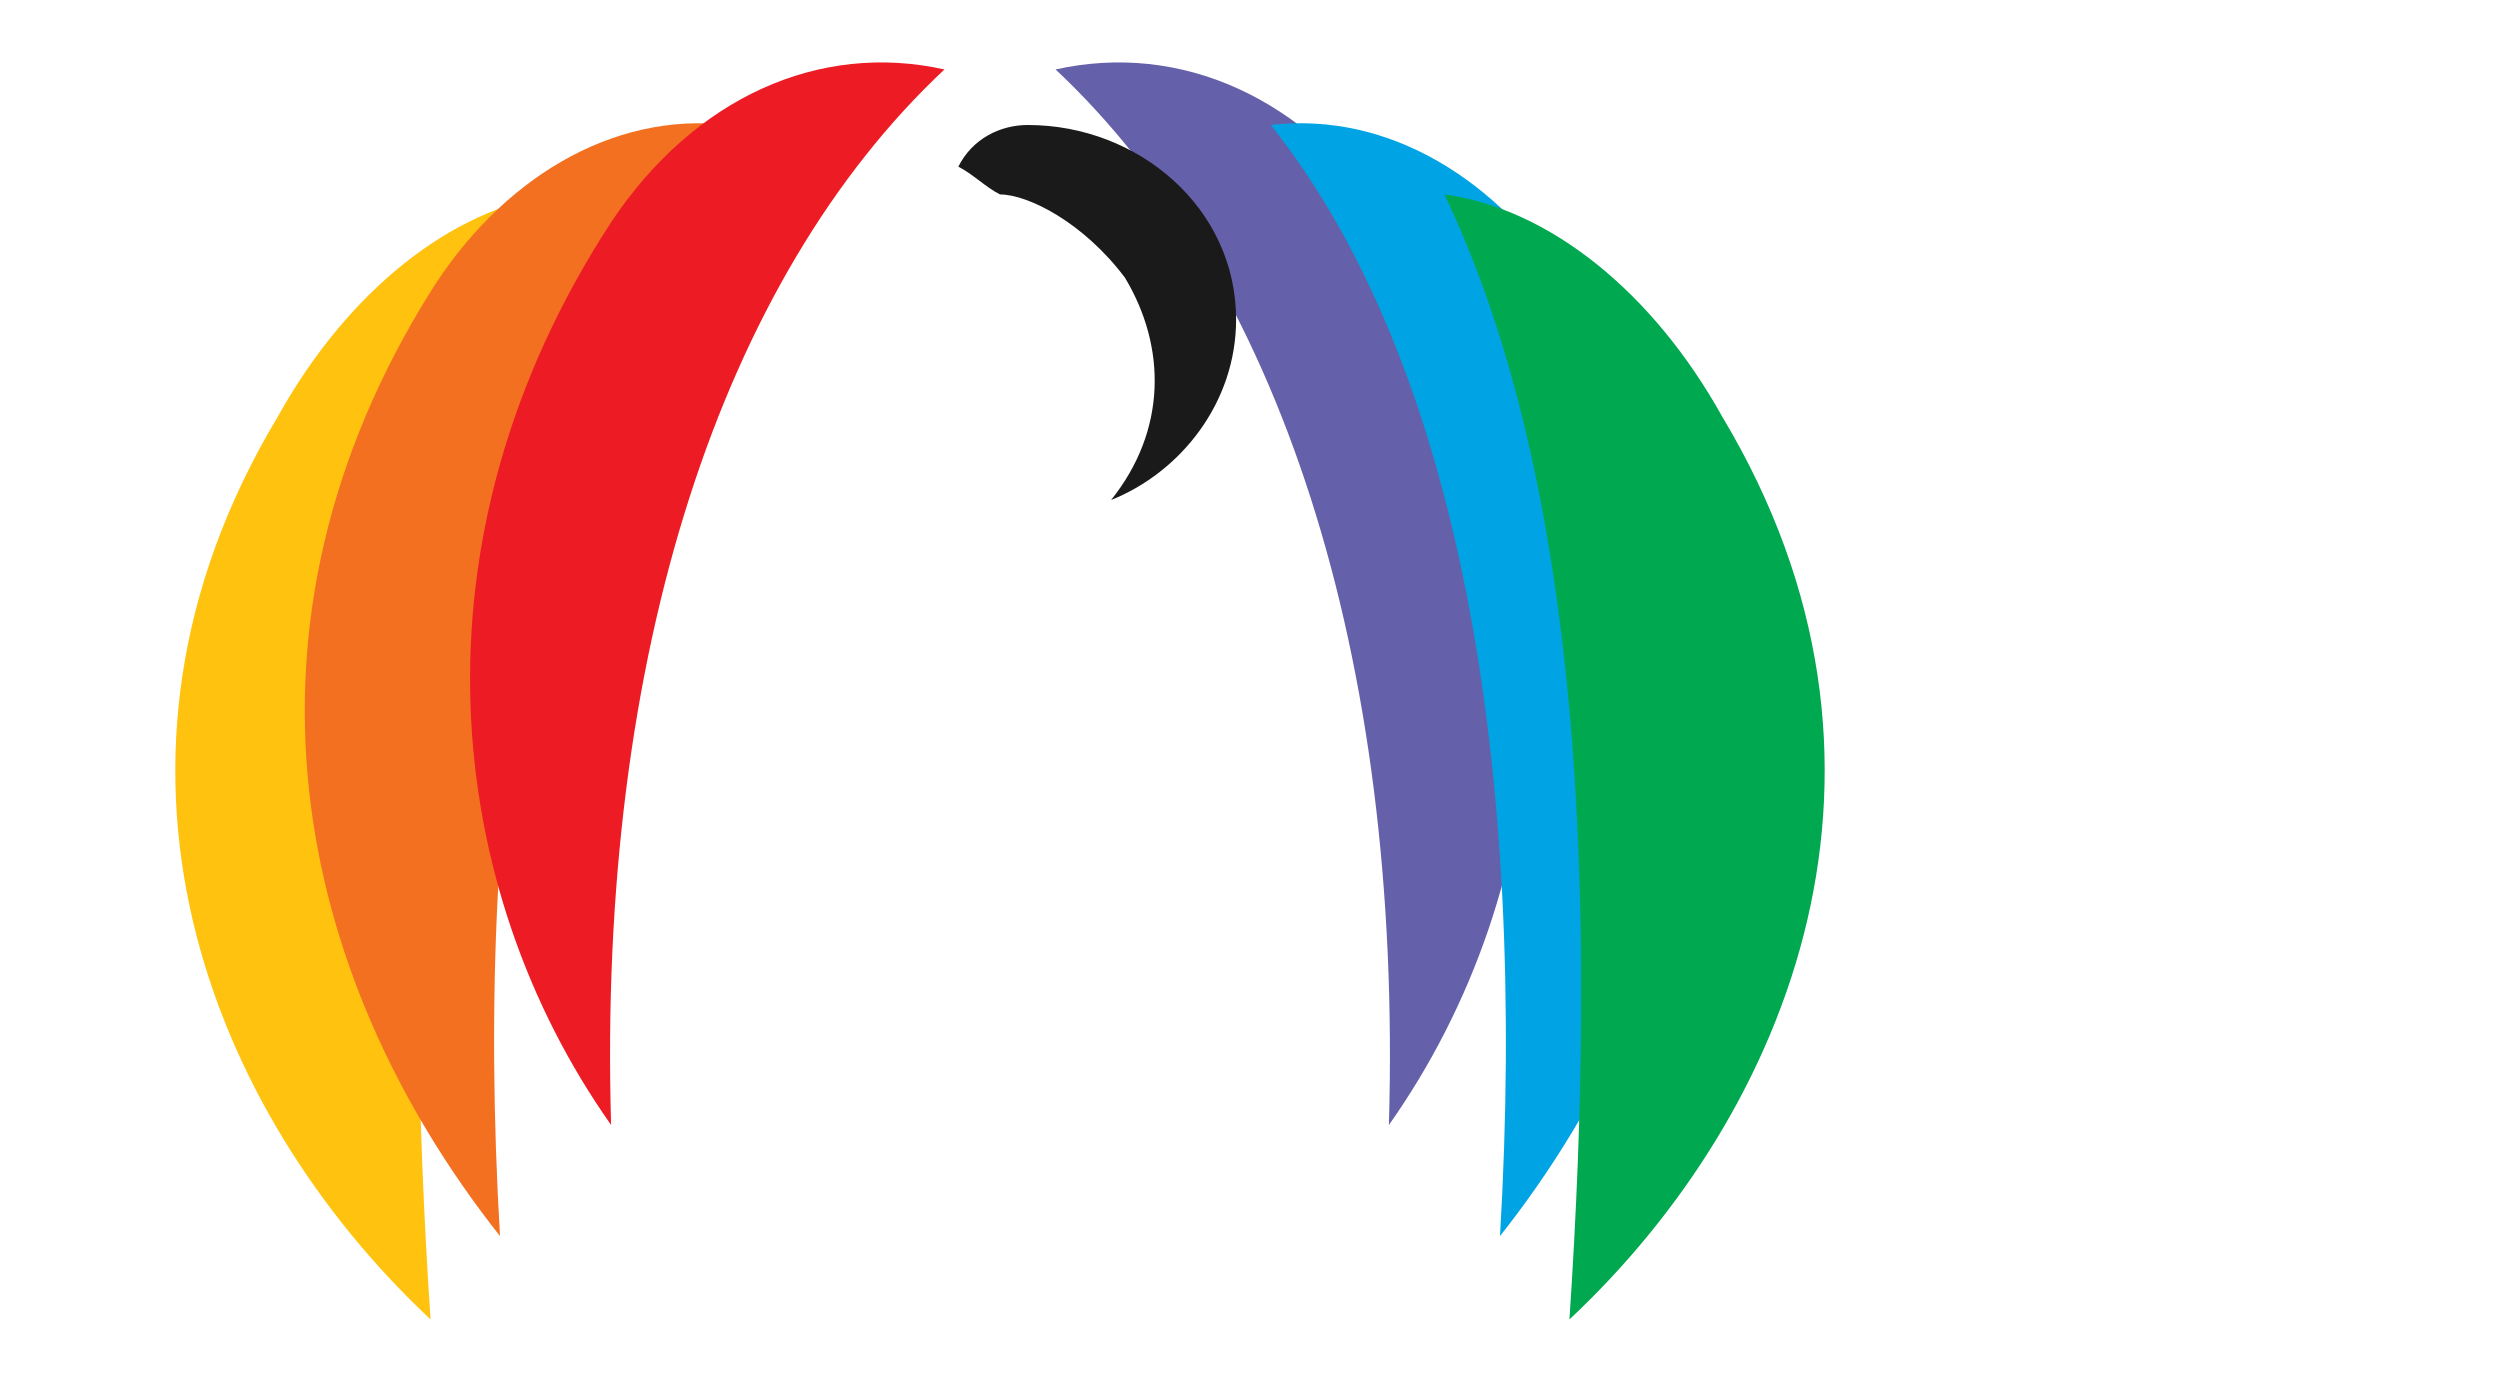
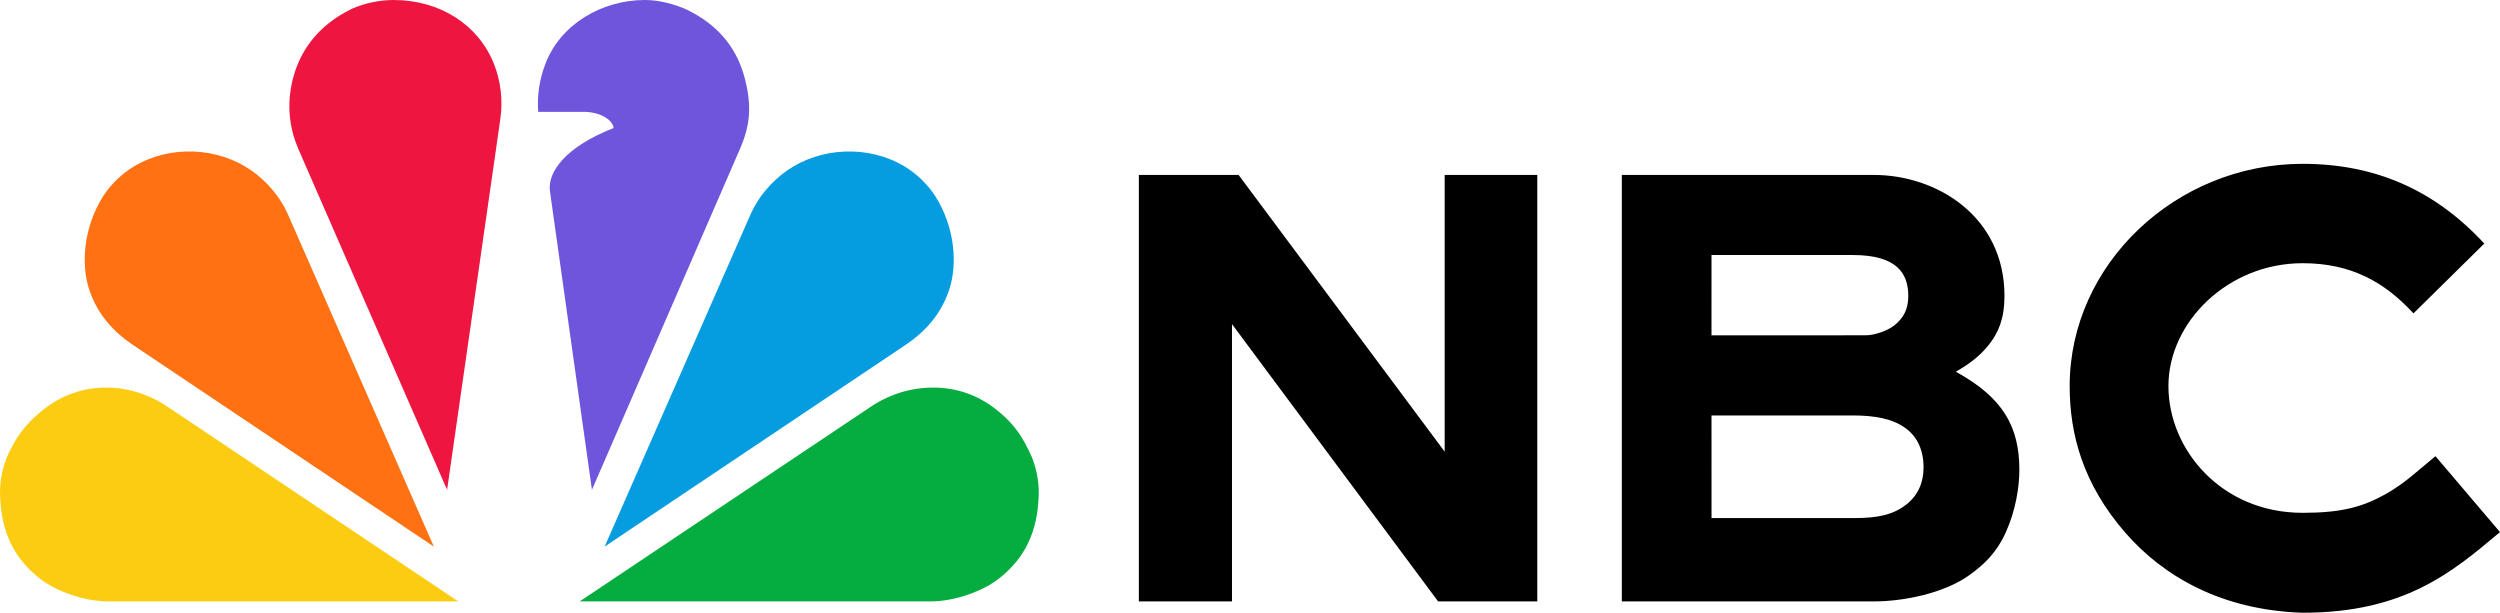
- <svg xmlns="http://www.w3.org/2000/svg" viewBox="0 0 360 200" width="360" height="200">
-   <path d="M62,190 C30,160 10,110 40,60 C50,42 65,30 80,28 C60,70 58,130 62,190 Z" fill="#FFC20E" />
-   <path d="M72,178 C42,140 32,90 62,42 C72,26 88,16 105,18 C78,52 68,110 72,178 Z" fill="#F37021" />
-   <path d="M88,162 C64,128 58,78 88,32 C100,14 118,6 136,10 C104,40 86,94 88,162 Z" fill="#ED1C24" />
-   <path d="M152,10 C170,6 188,14 200,32 C230,78 224,128 200,162 C202,94 184,40 152,10 Z" fill="#6460AA" />
-   <path d="M183,18 C200,16 216,26 226,42 C256,90 246,140 216,178 C220,110 210,52 183,18 Z" fill="#00A4E4" />
-   <path d="M208,28 C223,30 238,42 248,60 C278,110 258,160 226,190 C230,130 228,70 208,28 Z" fill="#00A850" />
-   <path d="M144,28 C148,28 156,32 162,40 C168,50 168,62 160,72 C170,68 178,58 178,46 C178,30 164,18 148,18 C144,18 140,20 138,24 C140,25 142,27 144,28 Z" fill="#1a1a1a" />
+ <svg xmlns="http://www.w3.org/2000/svg" height="52.902mm" viewBox="0 0 215.841 52.902" width="215.841mm">
+   <g transform="translate(2.210026 -12.19791)">
+     <g transform="matrix(.4155073 0 0 .4155073 -1.291744 7.129589)">
+       <path d="m131.805 12.198c-9.061 0-17.6 5.114-20.694 13.28-1.231 3.248-1.742 6.495-1.486 9.958h9.399c3.891 0 6.254 2.012 6.254 3.372-9.848 3.849-13.788 9.062-13.211 13.163l8.717 62.005 30.773-70.869c2.069-4.751 2.496-8.742 1.011-14.546-1.399-5.467-4.736-10.824-12.117-14.382-2.582-1.173-5.84-1.981-8.646-1.981z" fill="#6e55dc" />
+       <path d="m79.582 12.198c-2.807 0-6.064.642-8.646 1.815-7.381 3.558-10.884 9.081-12.283 14.549-1.485 5.804-.527 10.807 1.178 14.713l30.858 70.702 11.064-77.05c.552-3.841.107-7.841-1.324-11.448-3.22-8.117-11.212-13.28-20.846-13.28z" fill="#ef1541" />
+       <path d="m25.573 46.803c-2.403 1.45-4.824 3.756-6.341 6.152-4.22 6.67-4.545 14.341-2.952 19.265 1.695 5.238 5.029 8.901 9.191 11.691l62.465 41.863-30.348-69.09c-1.56-3.552-4.297-6.745-7.463-8.988-7.005-4.961-17.034-5.431-24.554-.893z" fill="#ff7112" />
+       <path d="m-.362 106.276c-1.244 2.516-1.917 5.805-1.843 8.64.207 7.89 2.916 13.282 8.272 17.504 3.276 2.582 9.133 4.739 14.144 4.739l72.801.005-60.586-40.574c-2.074-1.389-6.543-3.817-12.427-3.861-4.948-.036-9.368 1.623-12.885 4.34-4.556 3.52-6.134 6.493-7.475 9.206z" fill="#fccc12" />
+       <path d="m185.787 46.803c2.403 1.45 4.824 3.756 6.341 6.152 4.22 6.67 4.545 14.341 2.952 19.265-1.695 5.238-5.029 8.901-9.191 11.691l-62.465 41.863 30.348-69.09c1.56-3.552 4.297-6.745 7.463-8.988 7.005-4.961 17.034-5.431 24.554-.893z" fill="#069de0" />
+       <path d="m211.782 106.276c1.244 2.516 1.917 5.805 1.843 8.64-.207 7.89-2.916 13.282-8.272 17.504-3.276 2.582-9.133 4.739-14.144 4.739l-72.97.005 60.671-40.574c2.075-1.388 6.593-3.861 12.782-3.861 4.948 0 9.283 1.623 12.801 4.34 4.556 3.52 5.948 6.493 7.29 9.206z" fill="#05ac3f" />
+     </g>
+     <path d="m196.591 26.342c-10.918 0-20.113 8.649-20.113 19.188 0 4.208 1.167 8.484 4.819 12.676 3.282 3.767 8.311 6.672 15.294 6.894 8.774 0 12.886-3.471 17.039-6.963l-5.572-6.555c-1.502 1.234-2.693 2.386-4.346 3.3-1.963 1.086-3.769 1.591-7.121 1.591-7.023 0-11.587-5.468-11.587-10.943 0-5.54 5.151-10.608 11.587-10.608 4.207 0 7.101 1.644 9.567 4.333l6.116-6.028c-4.281-4.634-9.43-6.885-15.683-6.885zm-100.476.96v36.82h8.04v-23.941l17.797 23.941h8.562v-36.82h-7.997v23.889l-17.791-23.889zm41.697 0v36.82h21.758c2.593-0 6.068-.712 8.227-2.255 1.305-.933 2.37-1.961 3.147-3.667.865-1.899 1.19-3.923 1.19-5.446 0-3.725-1.43-6.244-5.48-8.459.952-.554 1.987-1.254 2.811-2.284.876-1.095 1.384-2.322 1.384-4.259 0-6.878-5.851-10.451-11.28-10.451zm7.743 6.914h12.198c3.791 0 4.792 1.569 4.792 3.538 0 1.135-.407 1.905-1.219 2.547-.529.418-1.636.845-2.47.845h-.231l-13.071.005zm0 13.849h6.404 5.528.116.116c1.993 0 3.481.299 4.567 1.082 1.038.748 1.577 1.912 1.577 3.404 0 1.353-.516 2.447-1.487 3.203-1.127.877-2.398 1.173-4.537 1.173h-12.282z" />
+   </g>
</svg>
